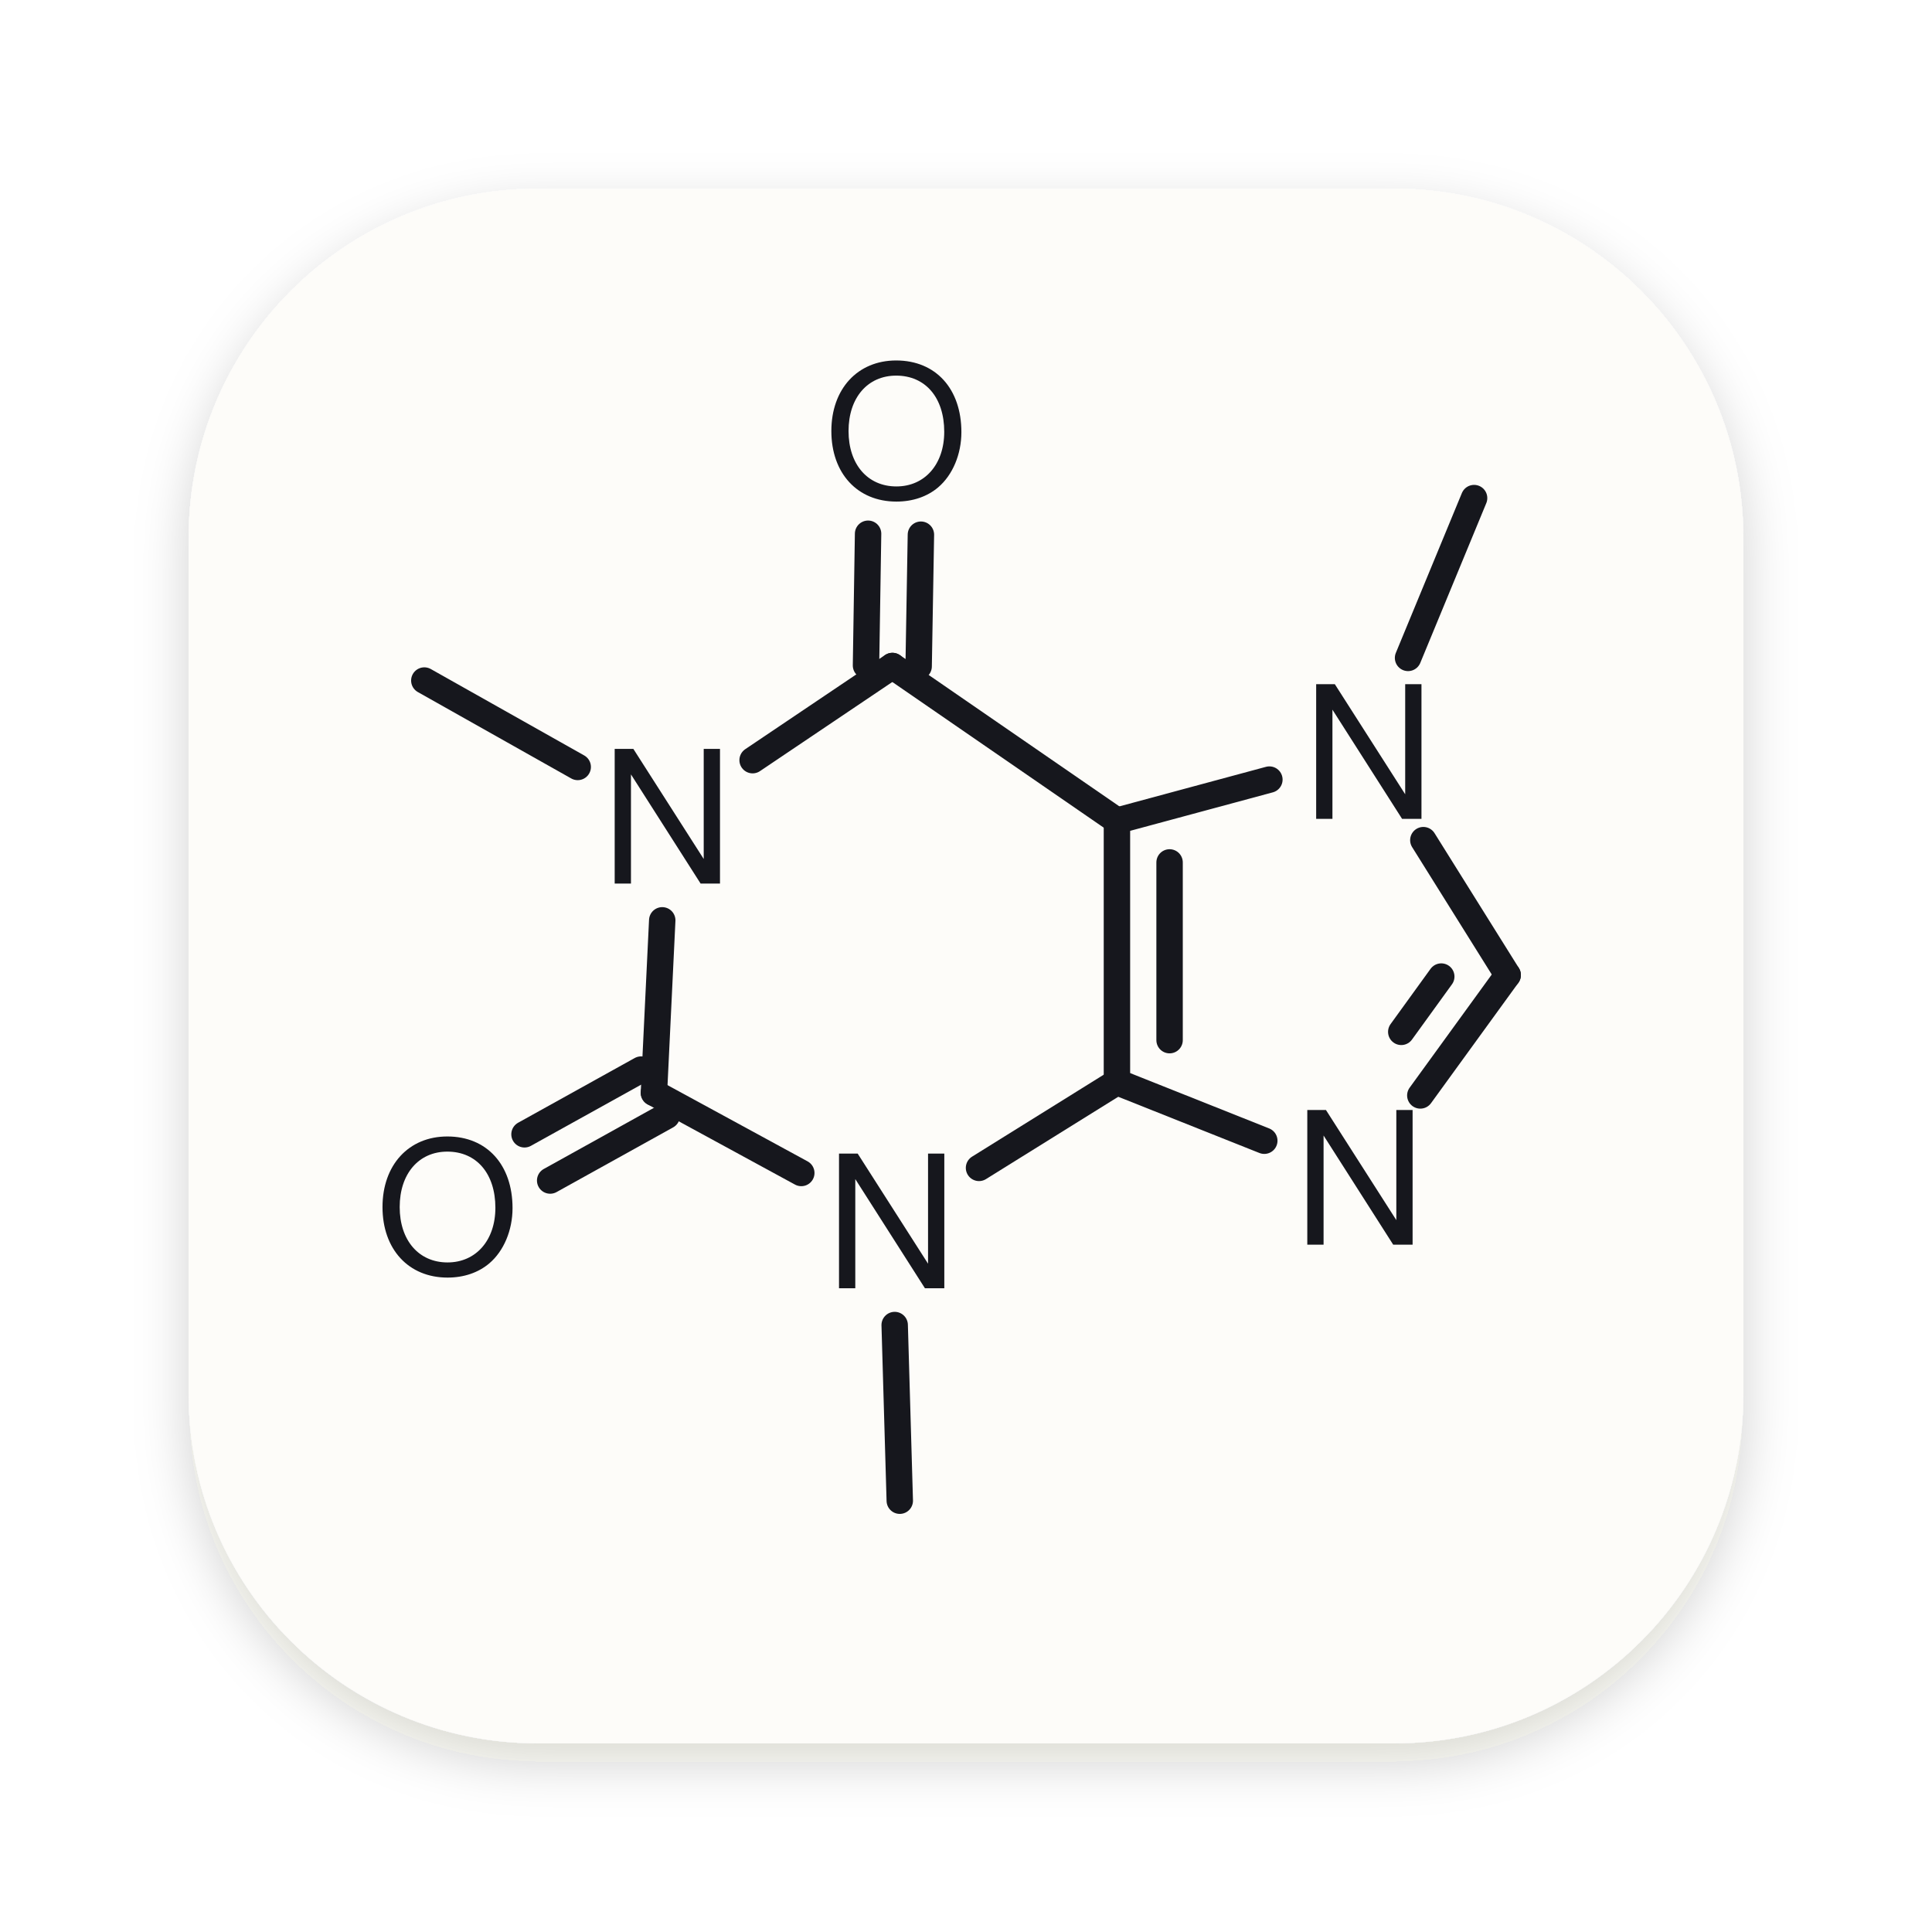
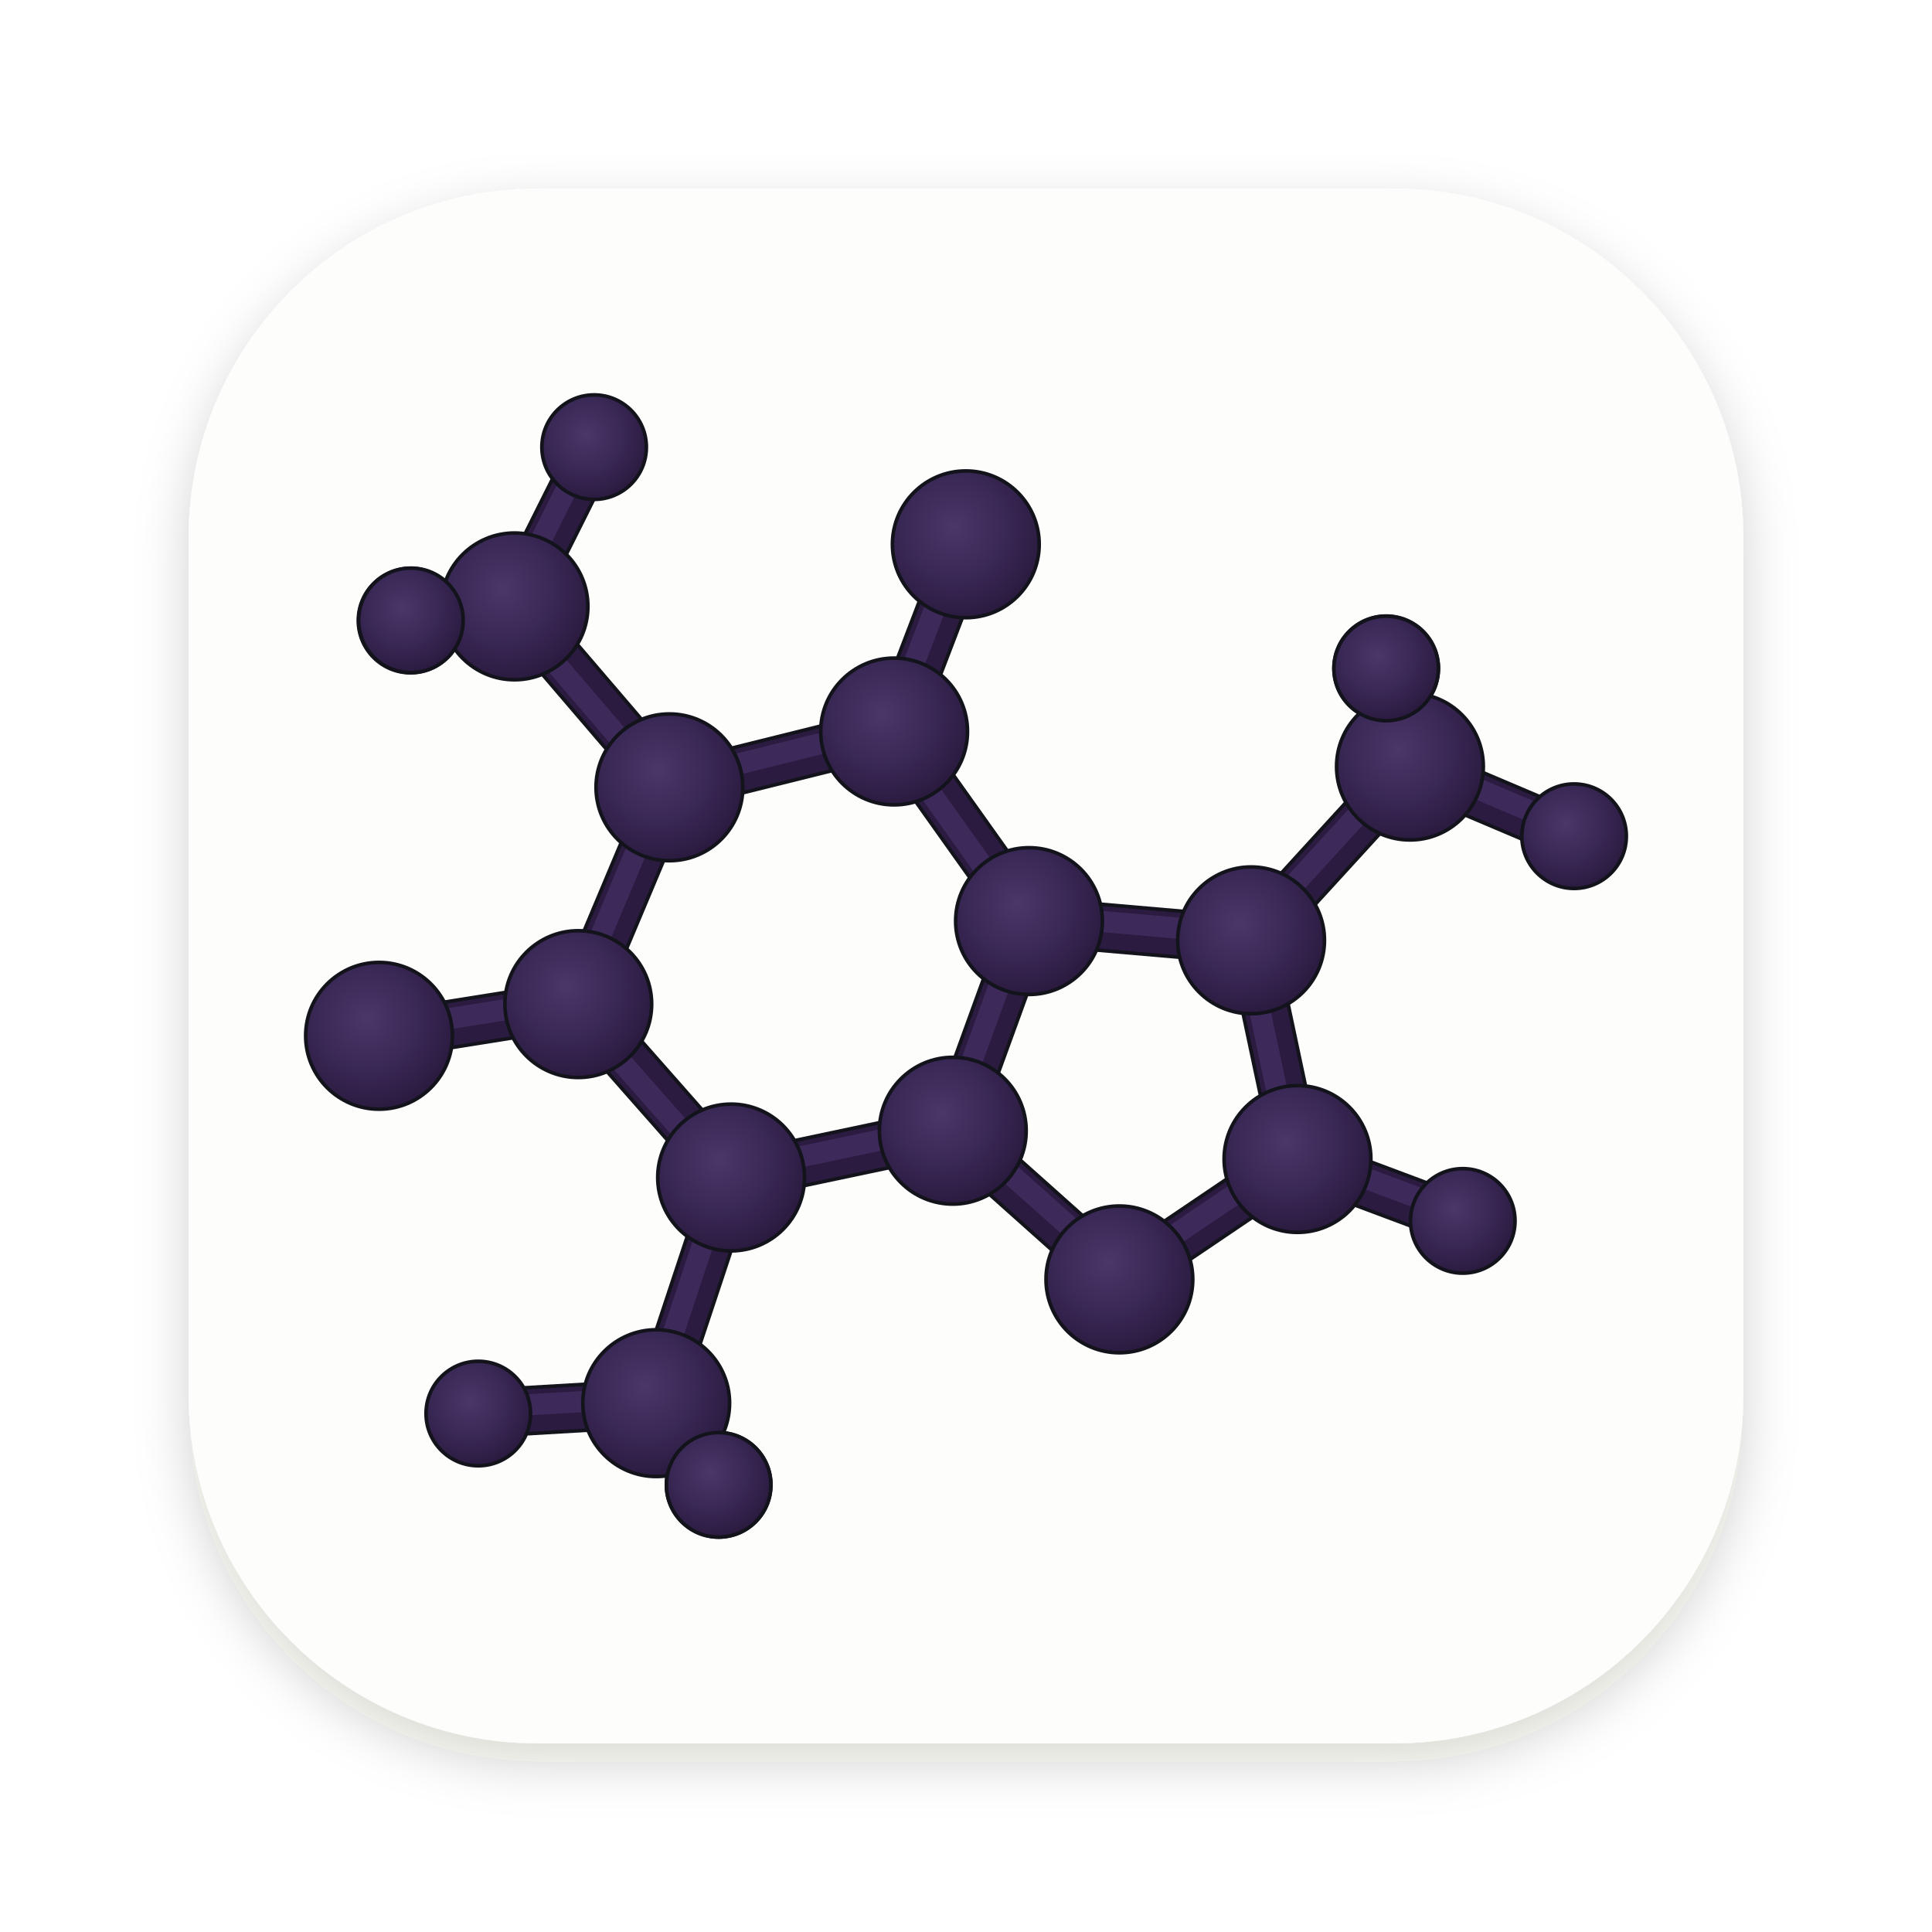
<svg xmlns="http://www.w3.org/2000/svg" viewBox="0 0 1024 1024" width="1024" height="1024">
  <defs>
    <filter id="sh" x="-20%" y="-20%" width="140%" height="140%">
      <feDropShadow dx="0" dy="10" stdDeviation="14" flood-color="#1f1d17" flood-opacity="0.18" />
    </filter>
+     <radialGradient id="ball" cx="0.42" cy="0.38" r="0.62">
+       <stop offset="0" stop-color="#4b3769" />
+       <stop offset="0.55" stop-color="#3a2856" />
+       <stop offset="1" stop-color="#2b1b40" />
+     </radialGradient>
  </defs>
-   <rect x="100" y="100" width="824" height="824" rx="185" fill="#fdfcf9" filter="url(#sh)" />
-   <g stroke="#16171d" stroke-width="14.0" stroke-linecap="round">
-     <line x1="460.1" y1="282.9" x2="459.0" y2="352.7" />
-     <line x1="488.1" y1="283.4" x2="486.9" y2="353.2" />
-     <line x1="291.6" y1="625.7" x2="353.4" y2="591.4" />
-     <line x1="278.0" y1="601.2" x2="339.8" y2="566.9" />
-     <line x1="518.9" y1="619.0" x2="592.0" y2="573.5" />
-     <line x1="424.7" y1="621.7" x2="346.6" y2="579.2" />
-     <line x1="474.2" y1="702.3" x2="476.9" y2="795.4" />
-     <line x1="672.8" y1="413.2" x2="592.0" y2="435.0" />
-     <line x1="754.4" y1="445.3" x2="799.1" y2="516.8" />
-     <line x1="746.3" y1="348.7" x2="781.3" y2="264.0" />
-     <line x1="398.9" y1="402.9" x2="473.0" y2="353.0" />
-     <line x1="351.0" y1="487.8" x2="346.6" y2="579.2" />
-     <line x1="306.2" y1="406.5" x2="224.9" y2="360.7" />
-     <line x1="670.1" y1="604.6" x2="592.0" y2="573.5" />
-     <line x1="752.8" y1="580.6" x2="799.1" y2="516.8" />
-     <line x1="742.7" y1="546.9" x2="763.9" y2="517.6" />
-     <line x1="592.0" y1="435.0" x2="592.0" y2="573.5" />
-     <line x1="619.9" y1="457.1" x2="619.9" y2="551.3" />
-     <line x1="592.0" y1="435.0" x2="473.0" y2="353.0" />
-   </g>
-   <text x="475.0" y="263.6" font-family="'Helvetica Neue', Helvetica, Arial, sans-serif" font-weight="500" font-size="97.9" text-anchor="middle" fill="#16171d">O</text>
-   <text x="237.1" y="674.9" font-family="'Helvetica Neue', Helvetica, Arial, sans-serif" font-weight="500" font-size="97.9" text-anchor="middle" fill="#16171d">O</text>
-   <text x="472.6" y="682.8" font-family="'Helvetica Neue', Helvetica, Arial, sans-serif" font-weight="500" font-size="97.9" text-anchor="middle" fill="#16171d">N</text>
-   <text x="725.5" y="434.0" font-family="'Helvetica Neue', Helvetica, Arial, sans-serif" font-weight="500" font-size="97.9" text-anchor="middle" fill="#16171d">N</text>
-   <text x="353.7" y="468.3" font-family="'Helvetica Neue', Helvetica, Arial, sans-serif" font-weight="500" font-size="97.9" text-anchor="middle" fill="#16171d">N</text>
-   <text x="720.8" y="659.7" font-family="'Helvetica Neue', Helvetica, Arial, sans-serif" font-weight="500" font-size="97.9" text-anchor="middle" fill="#16171d">N</text>
+   <rect x="100" y="100" width="824" height="824" rx="185" fill="#fdfdfc" filter="url(#sh)" />
+   <line x1="747.3" y1="406.3" x2="734.7" y2="354.2" stroke="#13131b" stroke-width="26.3" />
+   <line x1="747.3" y1="406.3" x2="734.7" y2="354.2" stroke="#2b1b40" stroke-width="22.5" />
+   <line x1="744.2" y1="407.1" x2="731.6" y2="354.9" stroke="#3d2a5a" stroke-width="11.2" />
+   <circle cx="734.7" cy="354.2" r="27.7" fill="url(#ball)" stroke="#13131b" stroke-width="1.9" />
+   <line x1="347.8" y1="743.7" x2="380.9" y2="787.0" stroke="#13131b" stroke-width="26.3" />
+   <line x1="347.8" y1="743.7" x2="380.9" y2="787.0" stroke="#2b1b40" stroke-width="22.5" />
+   <line x1="345.3" y1="745.6" x2="378.4" y2="789.0" stroke="#3d2a5a" stroke-width="11.2" />
+   <circle cx="380.9" cy="787.0" r="27.7" fill="url(#ball)" stroke="#13131b" stroke-width="1.9" />
+   <line x1="272.7" y1="321.4" x2="217.6" y2="328.9" stroke="#13131b" stroke-width="26.3" />
+   <line x1="272.7" y1="321.4" x2="217.6" y2="328.9" stroke="#2b1b40" stroke-width="22.5" />
+   <line x1="272.3" y1="318.3" x2="217.1" y2="325.7" stroke="#3d2a5a" stroke-width="11.2" />
+   <circle cx="217.6" cy="328.9" r="27.7" fill="url(#ball)" stroke="#13131b" stroke-width="1.9" />
+   <line x1="663.1" y1="498.4" x2="545.4" y2="488.2" stroke="#13131b" stroke-width="26.3" />
+   <line x1="663.1" y1="498.4" x2="545.4" y2="488.2" stroke="#2b1b40" stroke-width="22.5" />
+   <line x1="663.3" y1="495.3" x2="545.7" y2="485.1" stroke="#3d2a5a" stroke-width="11.2" />
+   <line x1="545.4" y1="488.2" x2="505.0" y2="599.3" stroke="#13131b" stroke-width="26.3" />
+   <line x1="545.4" y1="488.2" x2="505.0" y2="599.3" stroke="#2b1b40" stroke-width="22.5" />
+   <line x1="542.5" y1="487.1" x2="502.0" y2="598.3" stroke="#3d2a5a" stroke-width="11.2" />
+   <line x1="545.4" y1="488.2" x2="473.9" y2="387.7" stroke="#13131b" stroke-width="26.3" />
+   <line x1="545.4" y1="488.2" x2="473.9" y2="387.7" stroke="#2b1b40" stroke-width="22.5" />
+   <line x1="542.9" y1="490.0" x2="471.4" y2="389.5" stroke="#3d2a5a" stroke-width="11.2" />
+   <line x1="511.9" y1="288.5" x2="473.9" y2="387.7" stroke="#13131b" stroke-width="26.3" />
+   <line x1="511.9" y1="288.5" x2="473.9" y2="387.7" stroke="#2b1b40" stroke-width="22.5" />
+   <line x1="509.0" y1="287.4" x2="471.0" y2="386.5" stroke="#3d2a5a" stroke-width="11.2" />
+   <line x1="354.8" y1="417.3" x2="473.9" y2="387.7" stroke="#13131b" stroke-width="26.3" />
+   <line x1="354.8" y1="417.3" x2="473.9" y2="387.7" stroke="#2b1b40" stroke-width="22.5" />
+   <line x1="354.0" y1="414.2" x2="473.2" y2="384.6" stroke="#3d2a5a" stroke-width="11.2" />
+   <line x1="200.9" y1="549.0" x2="306.5" y2="532.2" stroke="#13131b" stroke-width="26.3" />
+   <line x1="200.9" y1="549.0" x2="306.5" y2="532.2" stroke="#2b1b40" stroke-width="22.5" />
+   <line x1="200.4" y1="545.9" x2="306.0" y2="529.1" stroke="#3d2a5a" stroke-width="11.2" />
+   <line x1="387.5" y1="624.1" x2="505.0" y2="599.3" stroke="#13131b" stroke-width="26.3" />
+   <line x1="387.5" y1="624.1" x2="505.0" y2="599.3" stroke="#2b1b40" stroke-width="22.5" />
+   <line x1="386.9" y1="621.0" x2="504.3" y2="596.3" stroke="#3d2a5a" stroke-width="11.2" />
+   <line x1="387.5" y1="624.1" x2="306.5" y2="532.2" stroke="#13131b" stroke-width="26.3" />
+   <line x1="387.5" y1="624.1" x2="306.5" y2="532.2" stroke="#2b1b40" stroke-width="22.5" />
+   <line x1="385.2" y1="626.2" x2="304.1" y2="534.3" stroke="#3d2a5a" stroke-width="11.2" />
+   <line x1="354.8" y1="417.3" x2="306.5" y2="532.2" stroke="#13131b" stroke-width="26.3" />
+   <line x1="354.8" y1="417.3" x2="306.5" y2="532.2" stroke="#2b1b40" stroke-width="22.5" />
+   <line x1="351.9" y1="416.0" x2="303.6" y2="531.0" stroke="#3d2a5a" stroke-width="11.2" />
+   <line x1="593.3" y1="678.1" x2="505.0" y2="599.3" stroke="#13131b" stroke-width="26.3" />
+   <line x1="593.3" y1="678.1" x2="505.0" y2="599.3" stroke="#2b1b40" stroke-width="22.5" />
+   <line x1="595.4" y1="675.7" x2="507.1" y2="597.0" stroke="#3d2a5a" stroke-width="11.2" />
+   <line x1="663.1" y1="498.4" x2="687.7" y2="614.3" stroke="#13131b" stroke-width="26.3" />
+   <line x1="663.1" y1="498.4" x2="687.7" y2="614.3" stroke="#2b1b40" stroke-width="22.5" />
+   <line x1="660.0" y1="499.1" x2="684.6" y2="615.0" stroke="#3d2a5a" stroke-width="11.2" />
+   <line x1="663.1" y1="498.4" x2="747.3" y2="406.3" stroke="#13131b" stroke-width="26.3" />
+   <line x1="663.1" y1="498.4" x2="747.3" y2="406.3" stroke="#2b1b40" stroke-width="22.5" />
+   <line x1="660.7" y1="496.3" x2="745.0" y2="404.2" stroke="#3d2a5a" stroke-width="11.2" />
+   <line x1="272.7" y1="321.4" x2="314.9" y2="237.0" stroke="#13131b" stroke-width="26.3" />
+   <line x1="272.7" y1="321.4" x2="314.9" y2="237.0" stroke="#2b1b40" stroke-width="22.5" />
+   <line x1="269.9" y1="320.0" x2="312.1" y2="235.5" stroke="#3d2a5a" stroke-width="11.2" />
+   <line x1="354.8" y1="417.3" x2="272.7" y2="321.4" stroke="#13131b" stroke-width="26.3" />
+   <line x1="354.8" y1="417.3" x2="272.7" y2="321.4" stroke="#2b1b40" stroke-width="22.5" />
+   <line x1="352.4" y1="419.3" x2="270.3" y2="323.5" stroke="#3d2a5a" stroke-width="11.2" />
+   <line x1="387.5" y1="624.1" x2="347.8" y2="743.7" stroke="#13131b" stroke-width="26.3" />
+   <line x1="387.5" y1="624.1" x2="347.8" y2="743.7" stroke="#2b1b40" stroke-width="22.5" />
+   <line x1="384.5" y1="623.1" x2="344.9" y2="742.7" stroke="#3d2a5a" stroke-width="11.2" />
+   <line x1="593.3" y1="678.1" x2="687.7" y2="614.3" stroke="#13131b" stroke-width="26.3" />
+   <line x1="593.3" y1="678.1" x2="687.7" y2="614.3" stroke="#2b1b40" stroke-width="22.5" />
+   <line x1="591.6" y1="675.5" x2="685.9" y2="611.7" stroke="#3d2a5a" stroke-width="11.2" />
+   <line x1="747.3" y1="406.3" x2="834.3" y2="443.2" stroke="#13131b" stroke-width="26.3" />
+   <line x1="747.3" y1="406.3" x2="834.3" y2="443.2" stroke="#2b1b40" stroke-width="22.5" />
+   <line x1="748.5" y1="403.4" x2="835.6" y2="440.3" stroke="#3d2a5a" stroke-width="11.2" />
+   <circle cx="545.4" cy="488.2" r="38.9" fill="url(#ball)" stroke="#13131b" stroke-width="1.9" />
+   <line x1="687.7" y1="614.3" x2="775.3" y2="647.1" stroke="#13131b" stroke-width="26.3" />
+   <line x1="687.7" y1="614.3" x2="775.3" y2="647.1" stroke="#2b1b40" stroke-width="22.5" />
+   <line x1="688.8" y1="611.4" x2="776.4" y2="644.2" stroke="#3d2a5a" stroke-width="11.2" />
+   <line x1="747.3" y1="406.3" x2="734.7" y2="354.3" stroke="#13131b" stroke-width="26.3" />
+   <line x1="747.3" y1="406.3" x2="734.7" y2="354.3" stroke="#2b1b40" stroke-width="22.5" />
+   <line x1="744.2" y1="407.1" x2="731.6" y2="355.0" stroke="#3d2a5a" stroke-width="11.2" />
+   <circle cx="473.9" cy="387.7" r="38.9" fill="url(#ball)" stroke="#13131b" stroke-width="1.9" />
+   <circle cx="505.0" cy="599.3" r="38.9" fill="url(#ball)" stroke="#13131b" stroke-width="1.9" />
+   <circle cx="306.5" cy="532.2" r="38.9" fill="url(#ball)" stroke="#13131b" stroke-width="1.9" />
+   <line x1="272.7" y1="321.4" x2="217.8" y2="328.8" stroke="#13131b" stroke-width="26.3" />
+   <line x1="272.7" y1="321.4" x2="217.8" y2="328.8" stroke="#2b1b40" stroke-width="22.5" />
+   <line x1="272.3" y1="318.3" x2="217.3" y2="325.7" stroke="#3d2a5a" stroke-width="11.2" />
+   <circle cx="200.9" cy="549.0" r="38.9" fill="url(#ball)" stroke="#13131b" stroke-width="1.9" />
+   <circle cx="663.1" cy="498.4" r="38.9" fill="url(#ball)" stroke="#13131b" stroke-width="1.9" />
+   <circle cx="314.9" cy="237.0" r="27.7" fill="url(#ball)" stroke="#13131b" stroke-width="1.9" />
+   <line x1="347.8" y1="743.7" x2="253.5" y2="749.2" stroke="#13131b" stroke-width="26.3" />
+   <line x1="347.8" y1="743.7" x2="253.5" y2="749.2" stroke="#2b1b40" stroke-width="22.5" />
+   <line x1="347.7" y1="740.6" x2="253.3" y2="746.1" stroke="#3d2a5a" stroke-width="11.2" />
+   <line x1="347.8" y1="743.7" x2="380.9" y2="787.0" stroke="#13131b" stroke-width="26.3" />
+   <line x1="347.8" y1="743.7" x2="380.9" y2="787.0" stroke="#2b1b40" stroke-width="22.5" />
+   <line x1="345.3" y1="745.6" x2="378.5" y2="788.9" stroke="#3d2a5a" stroke-width="11.2" />
+   <circle cx="354.8" cy="417.3" r="38.9" fill="url(#ball)" stroke="#13131b" stroke-width="1.9" />
+   <circle cx="387.5" cy="624.1" r="38.9" fill="url(#ball)" stroke="#13131b" stroke-width="1.9" />
+   <circle cx="593.3" cy="678.1" r="38.9" fill="url(#ball)" stroke="#13131b" stroke-width="1.9" />
+   <circle cx="834.3" cy="443.2" r="27.7" fill="url(#ball)" stroke="#13131b" stroke-width="1.9" />
+   <circle cx="687.7" cy="614.3" r="38.9" fill="url(#ball)" stroke="#13131b" stroke-width="1.9" />
+   <circle cx="747.3" cy="406.3" r="38.9" fill="url(#ball)" stroke="#13131b" stroke-width="1.9" />
+   <circle cx="511.9" cy="288.5" r="38.9" fill="url(#ball)" stroke="#13131b" stroke-width="1.9" />
+   <circle cx="272.7" cy="321.4" r="38.9" fill="url(#ball)" stroke="#13131b" stroke-width="1.9" />
+   <circle cx="347.8" cy="743.7" r="38.9" fill="url(#ball)" stroke="#13131b" stroke-width="1.9" />
+   <circle cx="775.3" cy="647.1" r="27.7" fill="url(#ball)" stroke="#13131b" stroke-width="1.9" />
+   <circle cx="253.5" cy="749.2" r="27.7" fill="url(#ball)" stroke="#13131b" stroke-width="1.9" />
+   <circle cx="217.8" cy="328.8" r="27.7" fill="url(#ball)" stroke="#13131b" stroke-width="1.9" />
+   <circle cx="380.9" cy="787.0" r="27.7" fill="url(#ball)" stroke="#13131b" stroke-width="1.9" />
+   <circle cx="734.7" cy="354.3" r="27.7" fill="url(#ball)" stroke="#13131b" stroke-width="1.9" />
</svg>
